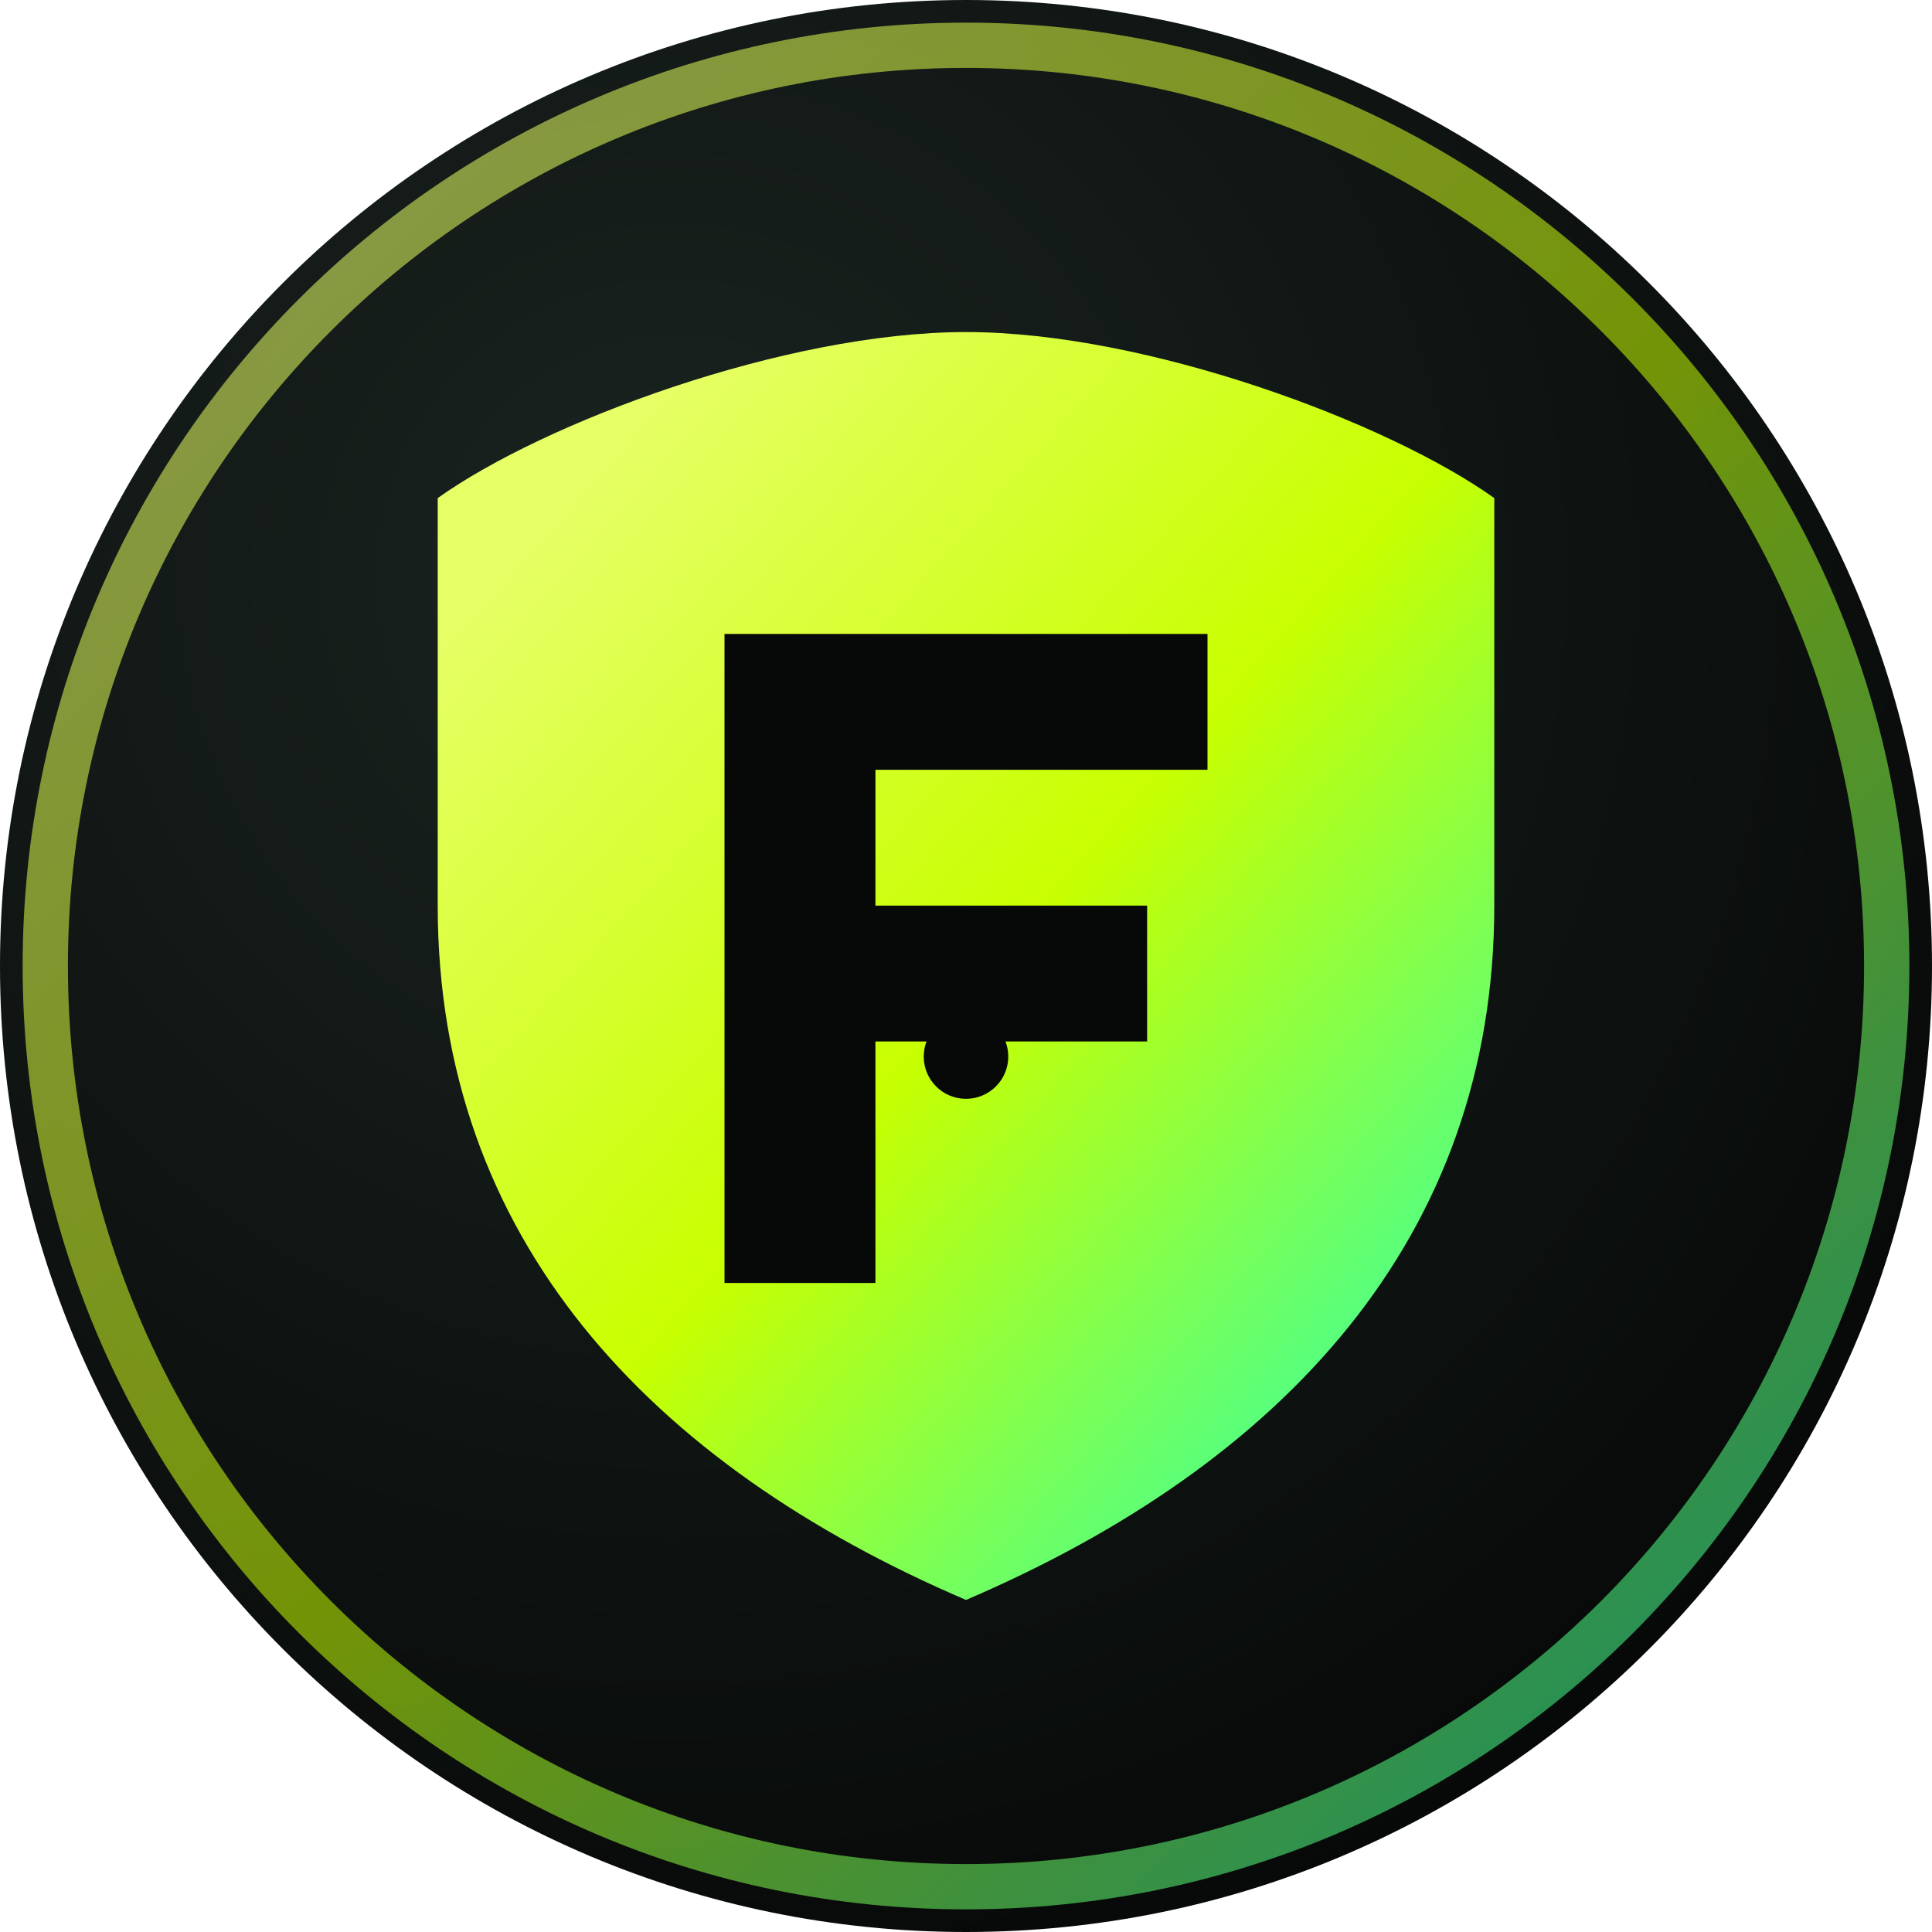
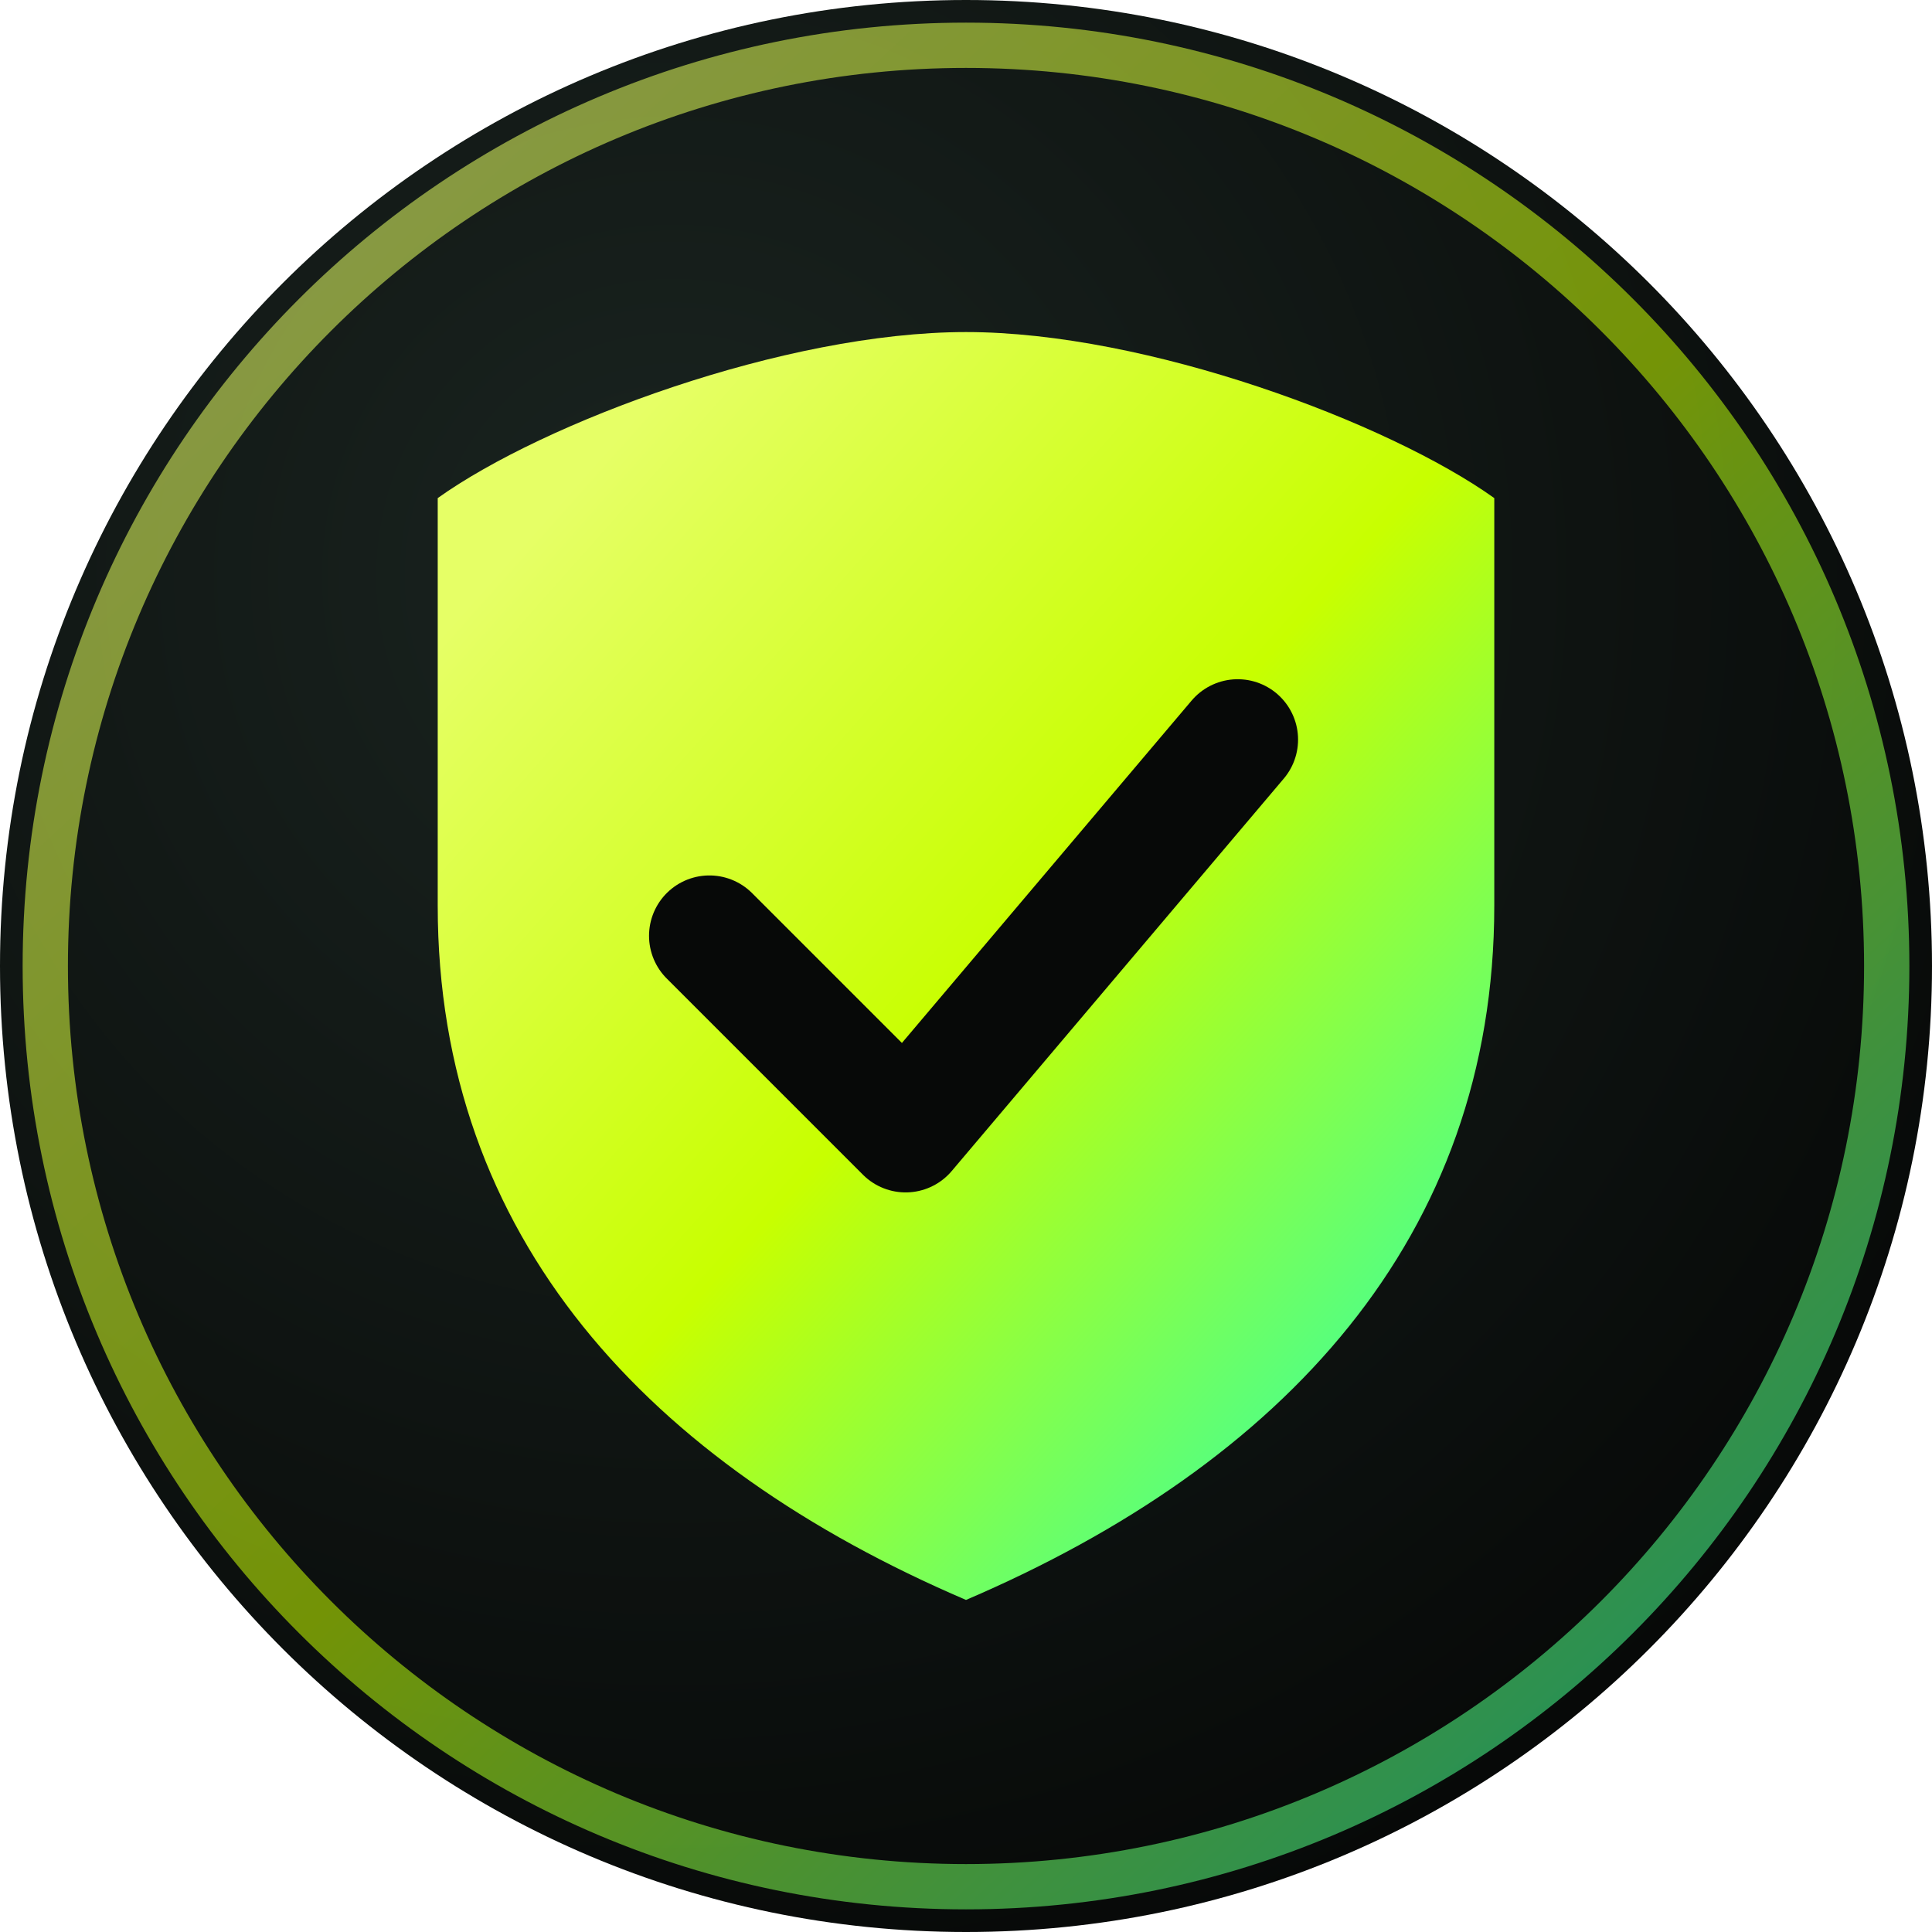
- <svg xmlns="http://www.w3.org/2000/svg" viewBox="0 0 128 128" role="img" aria-label="FUTGRN">
+ <svg xmlns="http://www.w3.org/2000/svg" viewBox="0 0 128 128" role="img" aria-label="ARBISHIELD">
  <defs>
    <linearGradient id="avGlow" x1="15%" y1="10%" x2="90%" y2="90%">
      <stop offset="0%" stop-color="#e6ff66" />
      <stop offset="50%" stop-color="#c8ff00" />
      <stop offset="100%" stop-color="#3dff9a" />
    </linearGradient>
    <radialGradient id="avBg" cx="35%" cy="30%" r="75%">
      <stop offset="0%" stop-color="#1a2420" />
      <stop offset="100%" stop-color="#070908" />
    </radialGradient>
  </defs>
  <circle cx="64" cy="64" r="64" fill="url(#avBg)" />
  <circle cx="64" cy="64" r="61" fill="none" stroke="url(#avGlow)" stroke-width="3" stroke-opacity="0.55" />
  <path fill="url(#avGlow)" d="M64 22     C76 22 92 28 99 33     V60     C99 82 85 97 64 106     C43 97 29 82 29 60     V33     C36 28 52 22 64 22Z" />
-   <path fill="#070908" d="M48 42h32v9H58v9h18v9H58v16H48V42z" />
-   <circle cx="64" cy="70" r="2.8" fill="#070908" />
+   <path fill="none" stroke="#070908" stroke-width="8" stroke-linecap="round" stroke-linejoin="round" d="M47 62l13 13 22-26" />
</svg>
